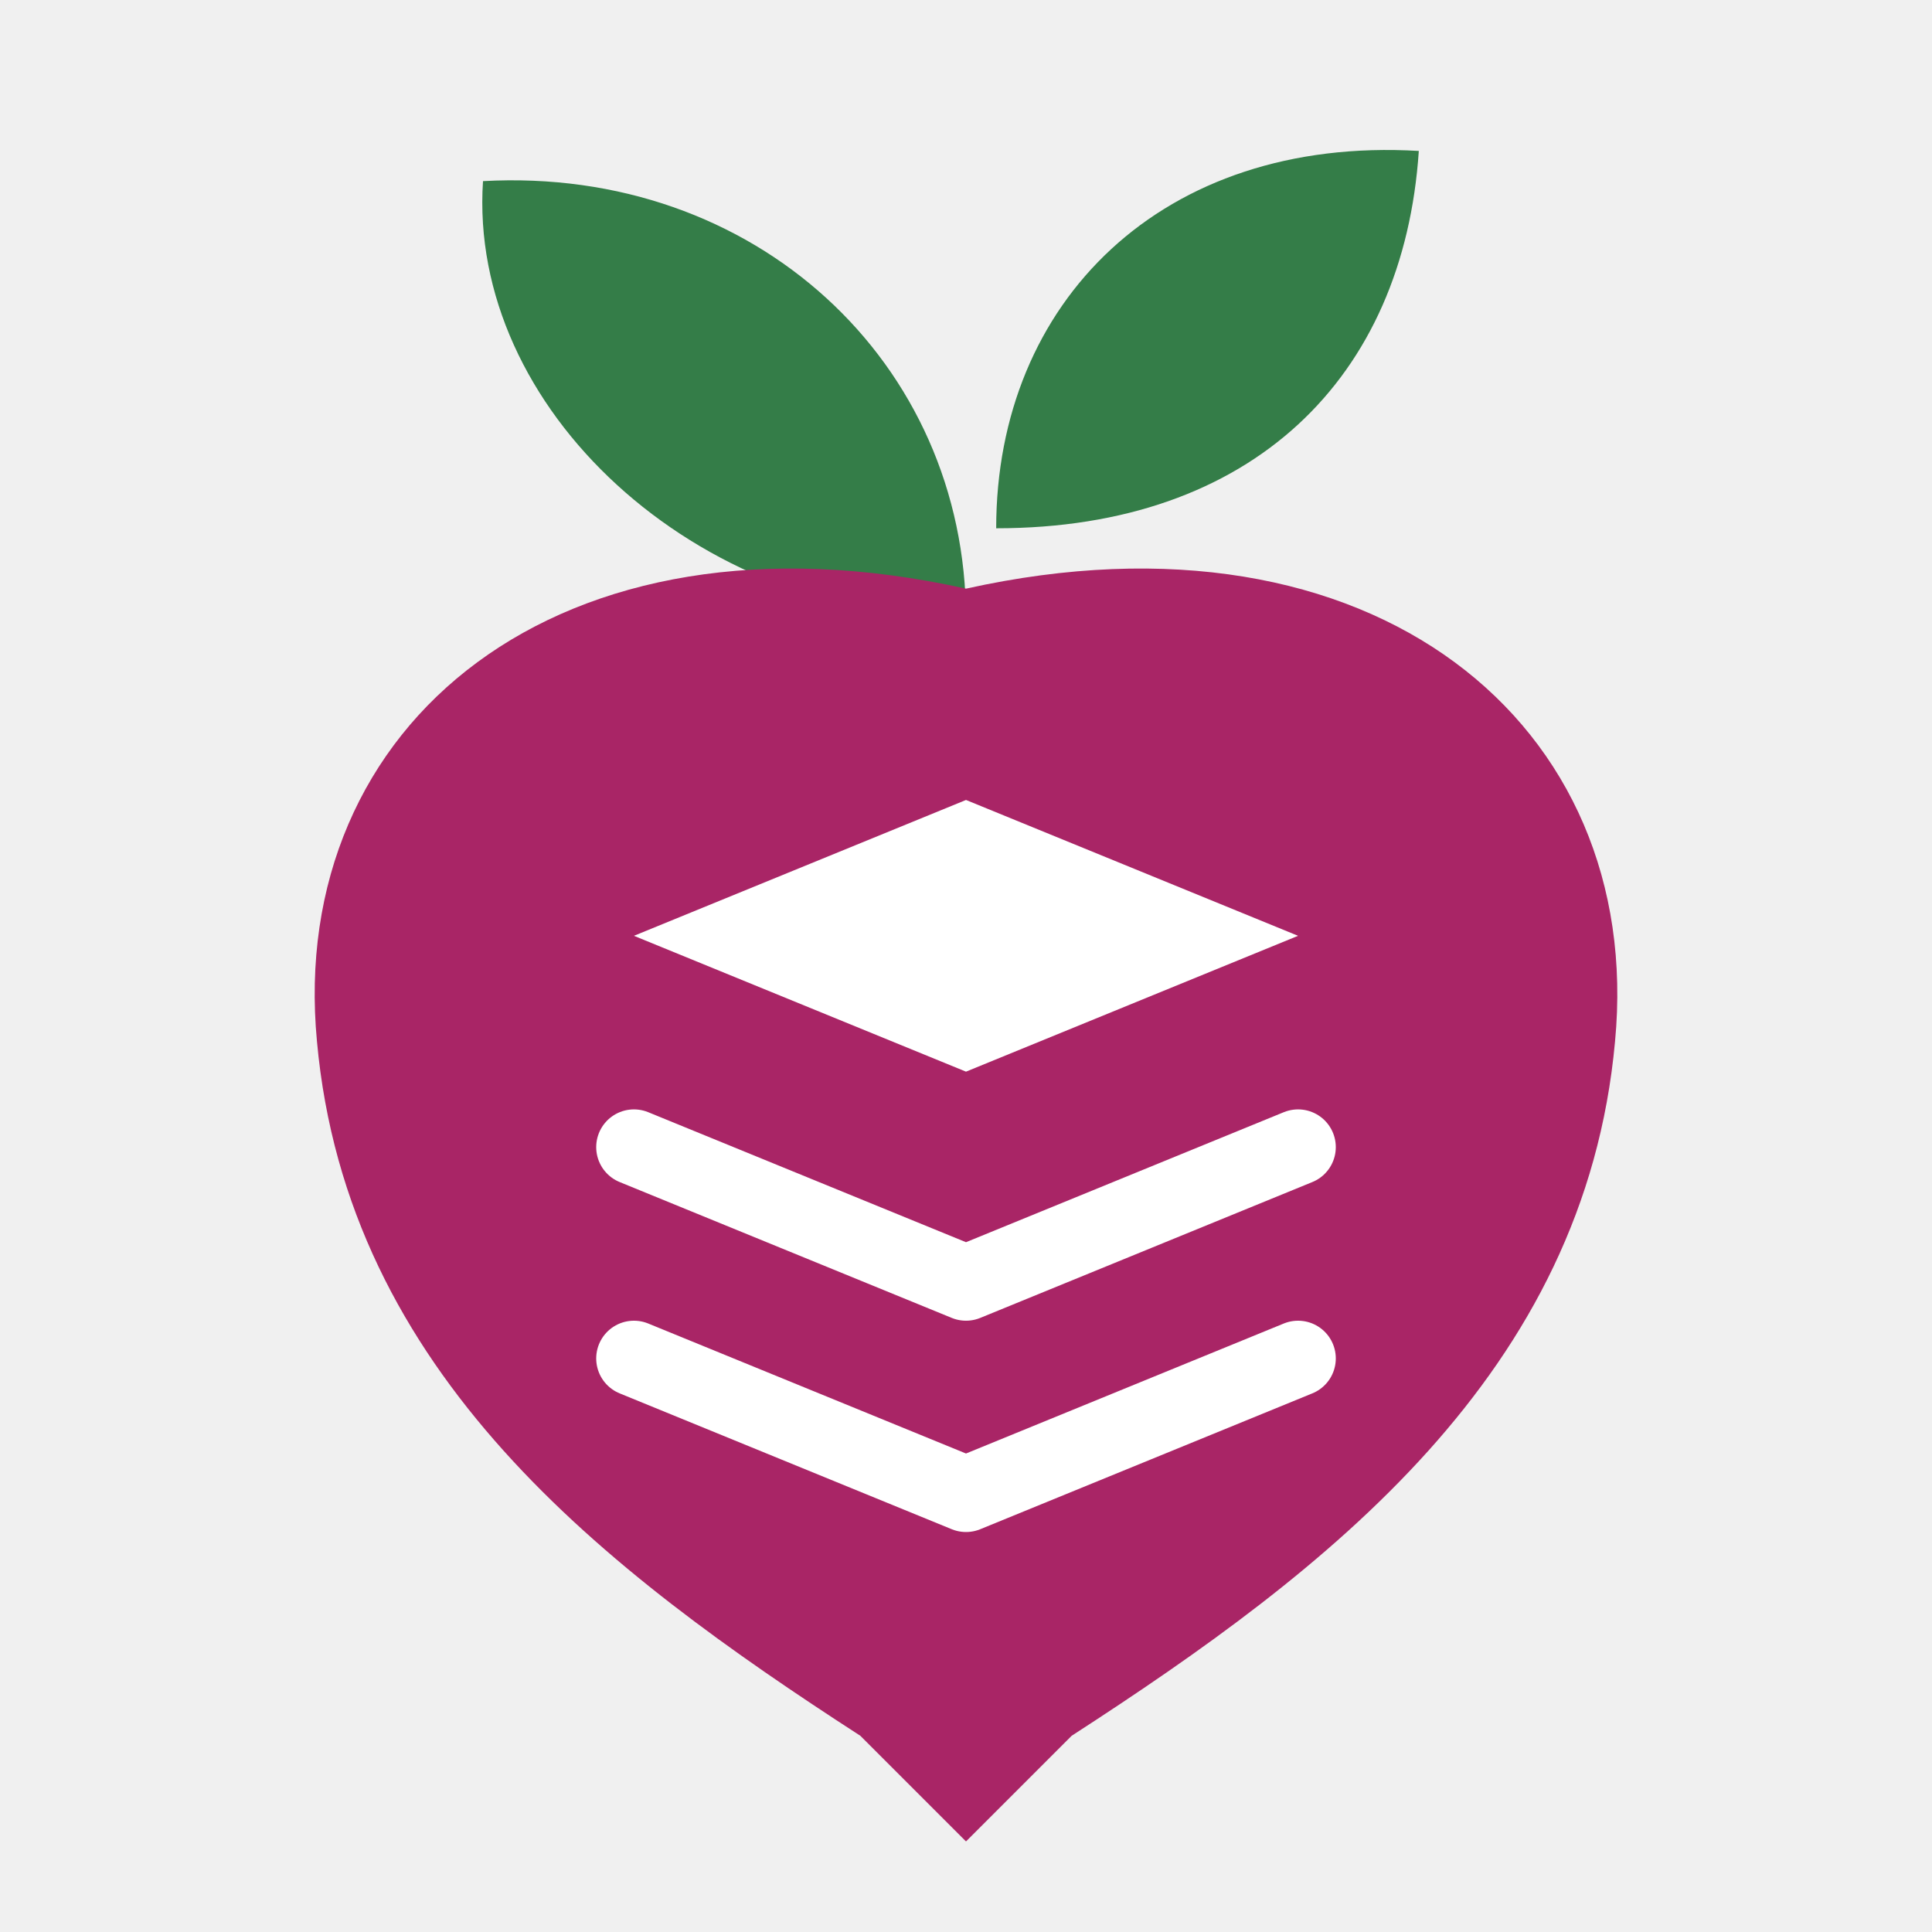
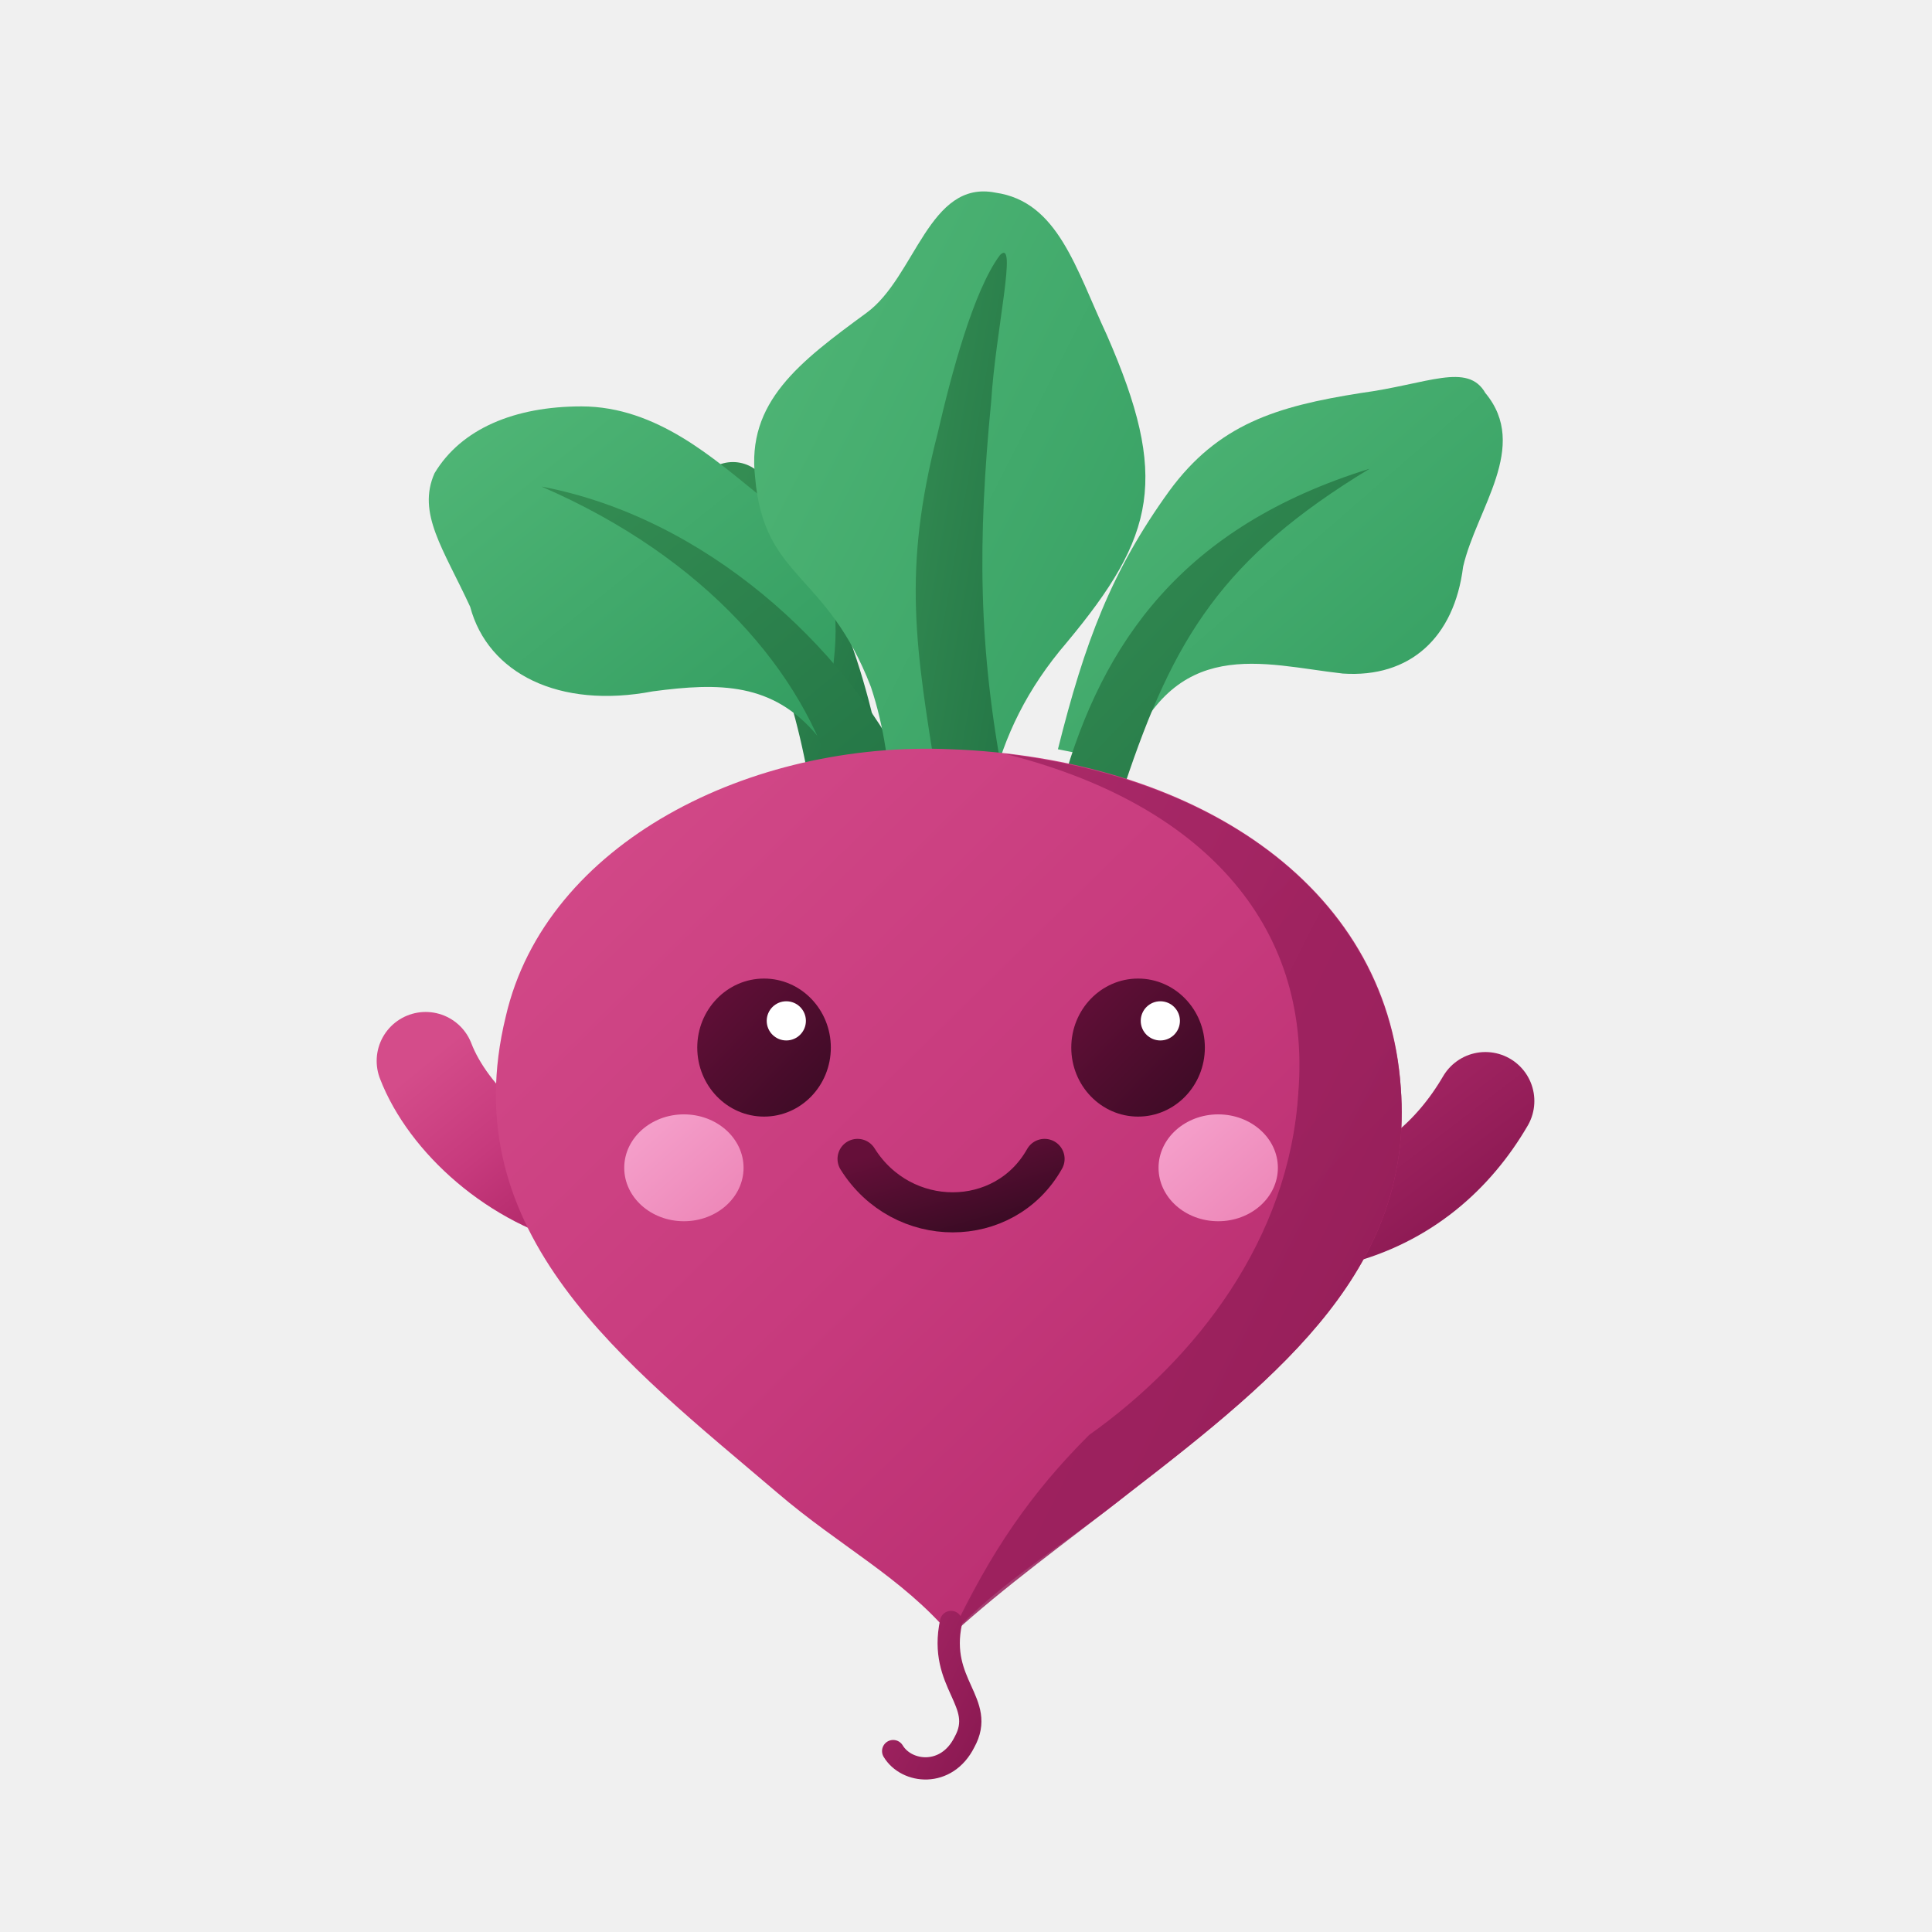
- <svg xmlns="http://www.w3.org/2000/svg" viewBox="0 0 128 128" width="128" height="128" fill="none" role="img" aria-label="btravstack ecosystem">
-   <path d="M64 41C46 41 31 27 32 12c18-1 32 12 32 29ZM66 35C66 20 77 9 94 10c-1 15-11 25-28 25Z" fill="#347D48" />
-   <path d="M64 39C37 33 19 48 21 69c2 22 19 35 36 46l7 7 7-7c17-11 34-24 36-46 2-21-16-36-43-30Z" fill="#A92566" />
-   <g color="#FFFFFF" stroke="currentColor" stroke-width="5" stroke-linecap="round" stroke-linejoin="round">
-     <path d="m42 62 22-9 22 9-22 9Z" fill="currentColor" stroke="none" />
-     <path d="m42 76 22 9 22-9M42 90l22 9 22-9" />
+ <svg xmlns="http://www.w3.org/2000/svg" viewBox="0 0 512 512" width="512" height="512" fill="none" role="img" aria-label="btravstack beetroot mascot">
+   <defs>
+     <linearGradient id="bt-btravstack-light-beet" x1="0" y1="0" x2="1" y2="1">
+       <stop offset="0" stop-color="#D44C8A" />
+       <stop offset="0.5" stop-color="#C73A7D" />
+       <stop offset="1" stop-color="#B02768" />
+     </linearGradient>
+     <linearGradient id="bt-btravstack-light-shade" x1="0" y1="0" x2="1" y2="1">
+       <stop offset="0" stop-color="#A62665" />
+       <stop offset="1" stop-color="#8B1952" />
+     </linearGradient>
+     <linearGradient id="bt-btravstack-light-leaf" x1="0" y1="0" x2="1" y2="1">
+       <stop offset="0" stop-color="#51B777" />
+       <stop offset="1" stop-color="#329C60" />
+     </linearGradient>
+     <linearGradient id="bt-btravstack-light-stem" x1="0" y1="0" x2="1" y2="1">
+       <stop offset="0" stop-color="#348D53" />
+       <stop offset="1" stop-color="#247646" />
+     </linearGradient>
+     <linearGradient id="bt-btravstack-light-cheek" x1="0" y1="0" x2="1" y2="1">
+       <stop offset="0" stop-color="#F6A3CD" />
+       <stop offset="1" stop-color="#EC84B6" />
+     </linearGradient>
+     <linearGradient id="bt-btravstack-light-eye" x1="0" y1="0" x2="1" y2="1">
+       <stop offset="0" stop-color="#650F39" />
+       <stop offset="1" stop-color="#3A0B24" />
+     </linearGradient>
+     <linearGradient id="bt-btravstack-light-teal" x1="0" y1="0" x2="1" y2="1">
+       <stop offset="0" stop-color="#51BDB8" />
+       <stop offset="1" stop-color="#37ABA8" />
+     </linearGradient>
+     <linearGradient id="bt-btravstack-light-teal-side" x1="0" y1="0" x2="1" y2="1">
+       <stop offset="0" stop-color="#298F90" />
+       <stop offset="1" stop-color="#1B7378" />
+     </linearGradient>
+     <linearGradient id="bt-btravstack-light-orange" x1="0" y1="0" x2="1" y2="1">
+       <stop offset="0" stop-color="#FFAF64" />
+       <stop offset="0.5" stop-color="#F77A27" />
+       <stop offset="1" stop-color="#D95517" />
+     </linearGradient>
+     <linearGradient id="bt-btravstack-light-orange-side" x1="0" y1="0" x2="1" y2="1">
+       <stop offset="0" stop-color="#F58A38" />
+       <stop offset="1" stop-color="#DD611F" />
+     </linearGradient>
+     <linearGradient id="bt-btravstack-light-indigo" x1="0" y1="0" x2="1" y2="1">
+       <stop offset="0" stop-color="#9890F1" />
+       <stop offset="0.5" stop-color="#716BD1" />
+       <stop offset="1" stop-color="#514CA5" />
+     </linearGradient>
+     <linearGradient id="bt-btravstack-light-blue" x1="0" y1="0" x2="1" y2="1">
+       <stop offset="0" stop-color="#79ABE9" />
+       <stop offset="0.5" stop-color="#447EC8" />
+       <stop offset="1" stop-color="#295EA5" />
+     </linearGradient>
+     <linearGradient id="bt-btravstack-light-silver" x1="0" y1="0" x2="1" y2="1">
+       <stop offset="0" stop-color="#E5EAF1" />
+       <stop offset="0.5" stop-color="#B2C0D0" />
+       <stop offset="1" stop-color="#6F849D" />
+     </linearGradient>
+     <linearGradient id="bt-btravstack-light-card" x1="0" y1="0" x2="1" y2="1">
+       <stop offset="0" stop-color="#F7EDF4" />
+       <stop offset="1" stop-color="#E9DBE5" />
+     </linearGradient>
+     <linearGradient id="bt-btravstack-light-amber" x1="0" y1="0" x2="1" y2="1">
+       <stop offset="0" stop-color="#F5CD7A" />
+       <stop offset="0.5" stop-color="#D99E3D" />
+       <stop offset="1" stop-color="#B27521" />
+     </linearGradient>
+     <linearGradient id="bt-btravstack-light-palette" x1="0" y1="0" x2="1" y2="1">
+       <stop offset="0" stop-color="#F5D2E9" />
+       <stop offset="0.5" stop-color="#DE9AC6" />
+       <stop offset="1" stop-color="#B96FA5" />
+     </linearGradient>
+   </defs>
+   <g transform="translate(101 31) scale(1.18)">
+     <g>
+       <path d="M105 151C101 126 93 105 79 86" fill="none" stroke="url(#bt-btravstack-light-stem)" stroke-width="17" stroke-linecap="round" />
+       <path d="M98 139C88 127 76 127 61 129 40 133 24 125 20 110 14 97 8 89 12 80 18 70 30 65 45 65 62 65 75 77 85 85 98 93 108 106 98 139Z" fill="url(#bt-btravstack-light-leaf)" />
+       <path d="M102 150C95 125 73 99 36 83 73 90 104 119 118 147Z" fill="url(#bt-btravstack-light-stem)" />
+       <path d="M125 149C125 125 126 105 120 87 110 61 96 63 94 40 92 23 104 14 119 3 130-5 133-27 148-24 162-22 166-7 173 8 187 40 184 53 164 77 146 98 144 119 143 149Z" fill="url(#bt-btravstack-light-leaf)" transform="translate(-10 41)" />
+       <path d="M125 150C120 119 117 102 125 71 128 58 133 39 139 31 143 27 138 48 137 64 134 95 134 119 140 150Z" fill="url(#bt-btravstack-light-stem)" />
+       <path d="M152 142C158 118 164 102 177 84 188 69 201 65 220 62 235 60 244 55 248 62 258 74 246 88 243 101 241 117 231 126 216 125 198 123 178 116 167 145Z" fill="url(#bt-btravstack-light-leaf)" />
+       <path d="M153 150C162 118 180 92 222 79 189 99 178 117 167 150Z" fill="url(#bt-btravstack-light-stem)" />
+       <path d="M48 243C30 239 15 225 10 212" stroke="url(#bt-btravstack-light-beet)" stroke-width="22" stroke-linecap="round" />
+       <path d="M214 247C230 243 241 233 248 221" stroke="url(#bt-btravstack-light-shade)" stroke-width="22" stroke-linecap="round" />
+       <path d="M128 142C83 140 37 163 28 202 16 251 55 280 89 309 103 321 117 328 128 341 139 329 153 321 168 309 203 282 232 258 229 218 226 172 182 144 128 142Z" fill="url(#bt-btravstack-light-beet)" />
+       <path d="M140 143C184 154 209 181 206 219 204 252 183 279 159 296 146 309 137 322 128 341 140 330 154 320 168 309 203 282 232 258 229 218 226 177 191 149 140 143Z" fill="url(#bt-btravstack-light-shade)" opacity=".85" />
+       <ellipse cx="86" cy="209" rx="15" ry="15.5" fill="url(#bt-btravstack-light-eye)" />
+       <ellipse cx="170" cy="209" rx="15" ry="15.5" fill="url(#bt-btravstack-light-eye)" />
+       <circle cx="91" cy="203" r="4.4" fill="#FFF" />
+       <circle cx="175" cy="203" r="4.4" fill="#FFF" />
+       <ellipse cx="68" cy="236" rx="13.4" ry="12" fill="url(#bt-btravstack-light-cheek)" />
+       <ellipse cx="188" cy="236" rx="13.4" ry="12" fill="url(#bt-btravstack-light-cheek)" />
+       <path d="M107 234C117 250 140 250 149 234" stroke="url(#bt-btravstack-light-eye)" stroke-width="9" stroke-linecap="round" />
+       <path d="M128 338c-3 14 8 18 3 27-4 8-13 7-16 2" stroke="url(#bt-btravstack-light-shade)" stroke-width="5" fill="none" stroke-linecap="round" />
+     </g>
  </g>
</svg>
